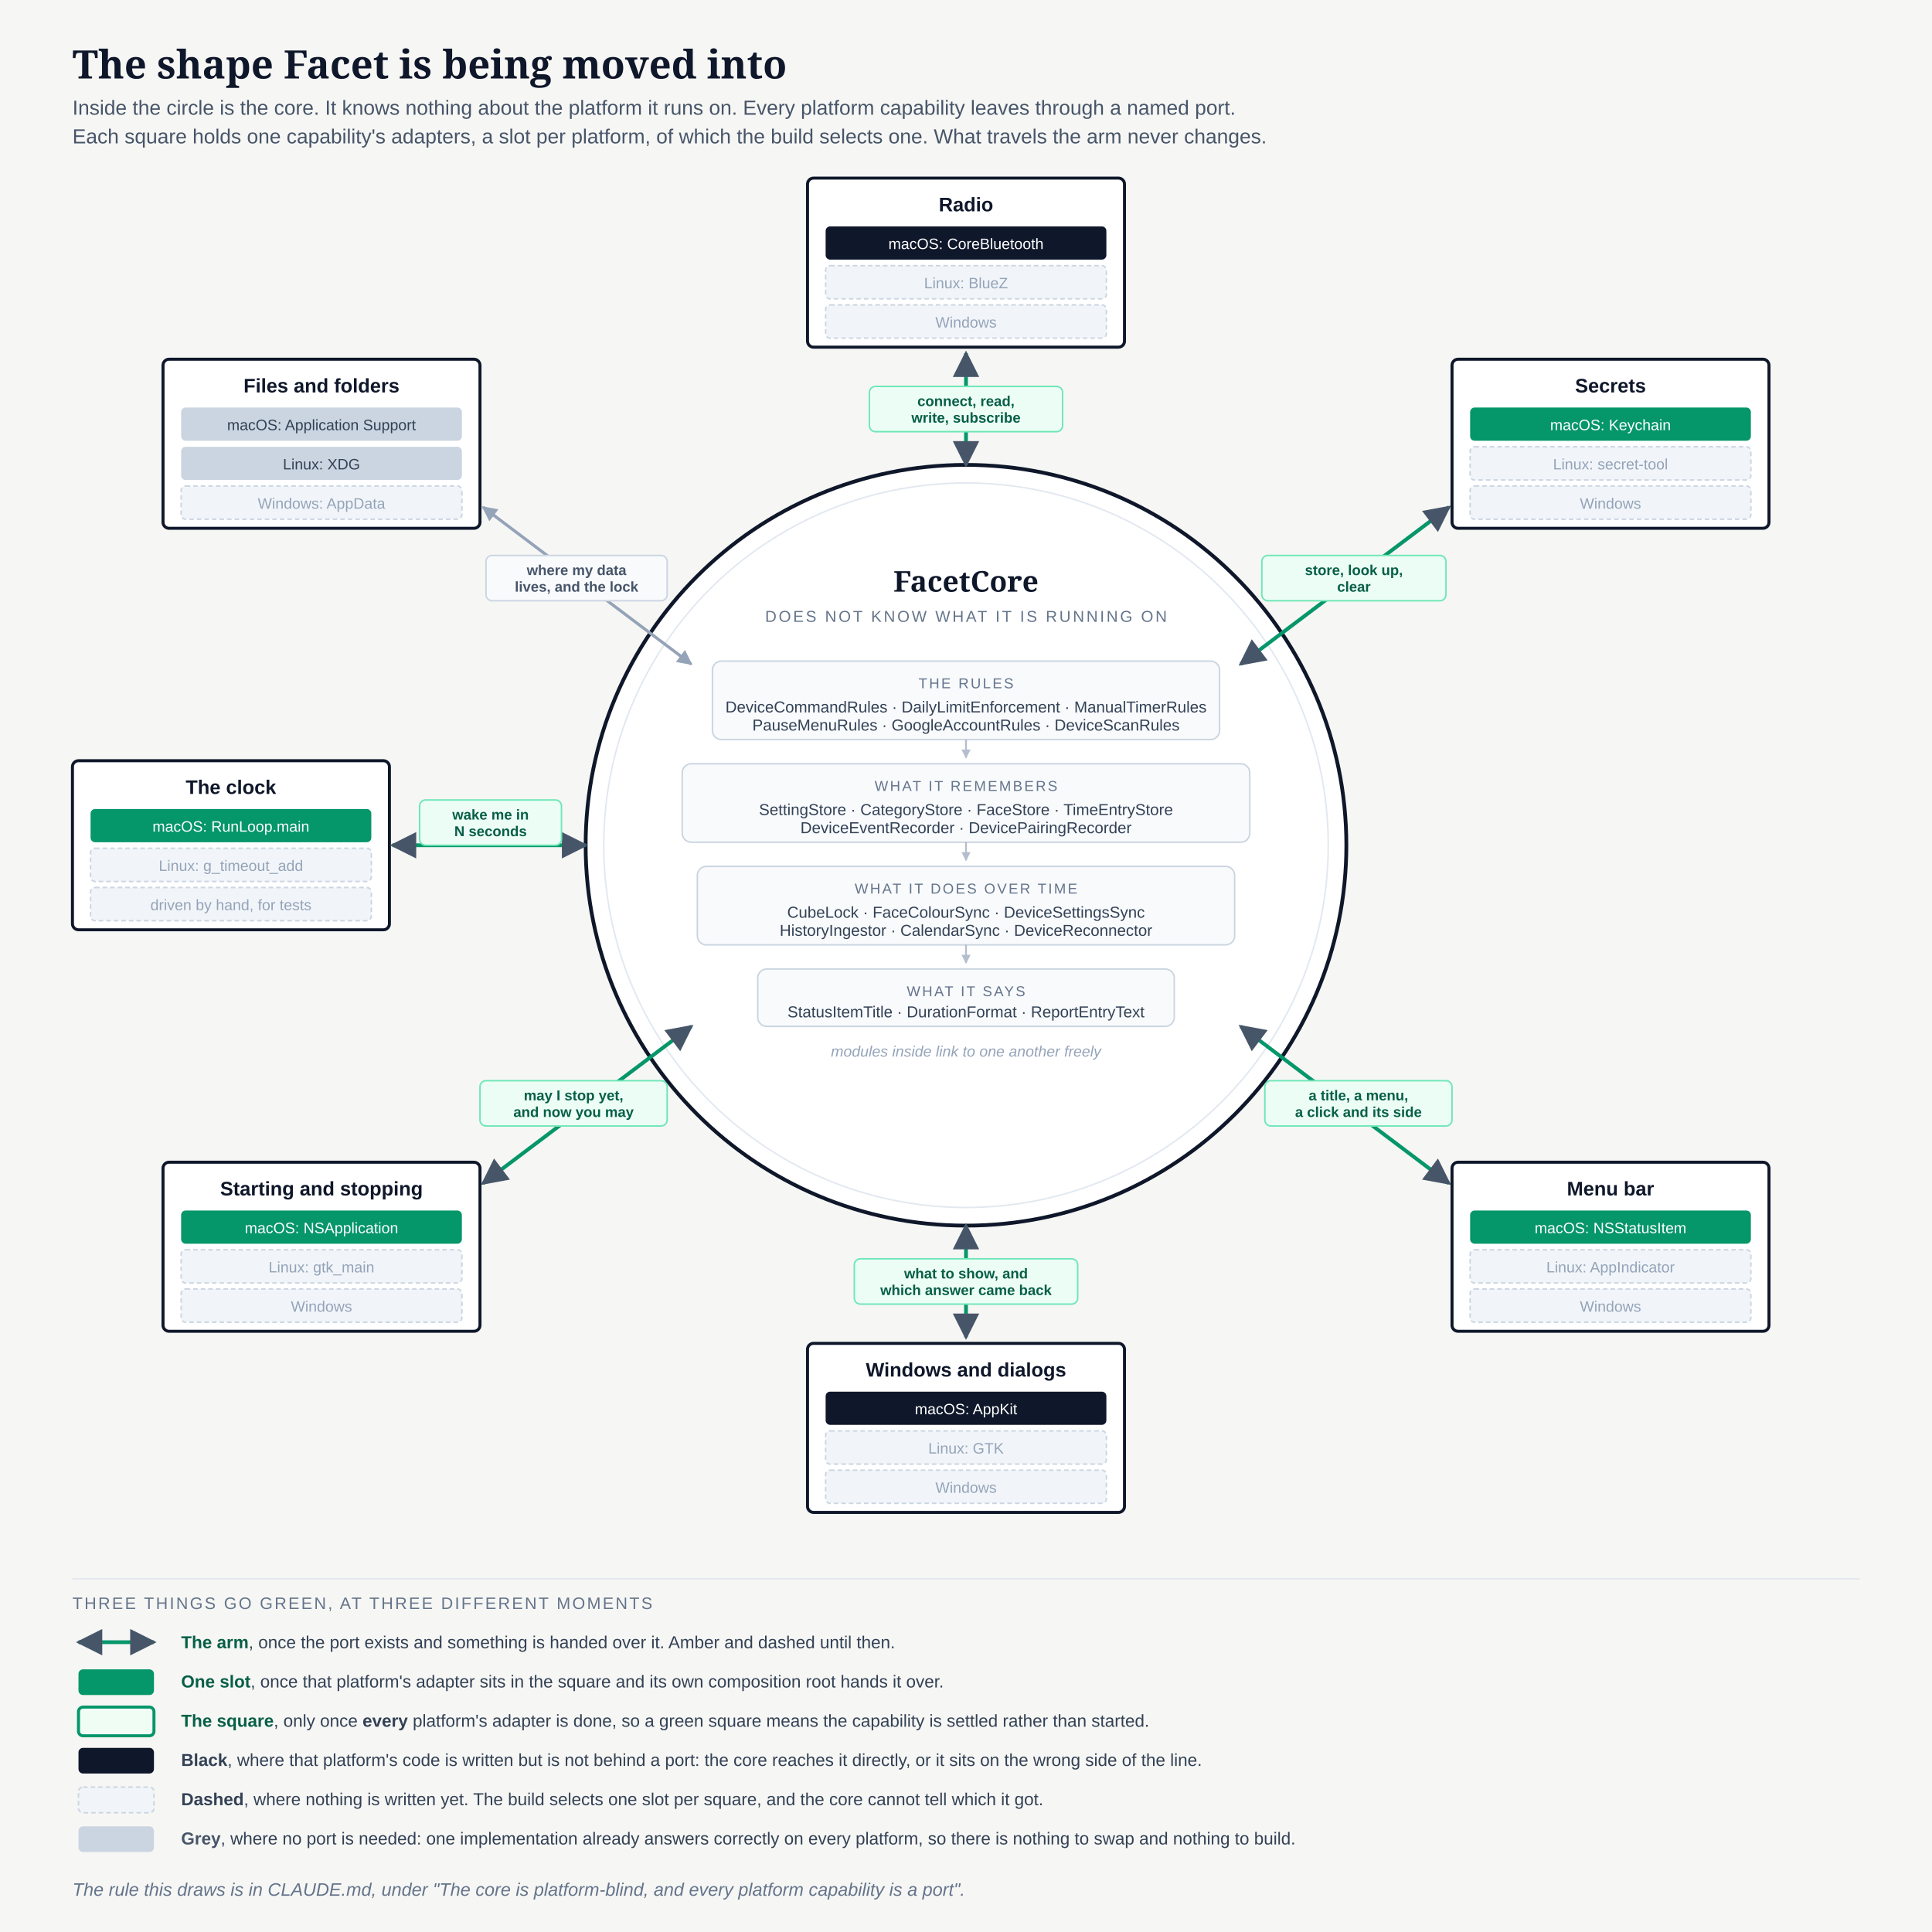
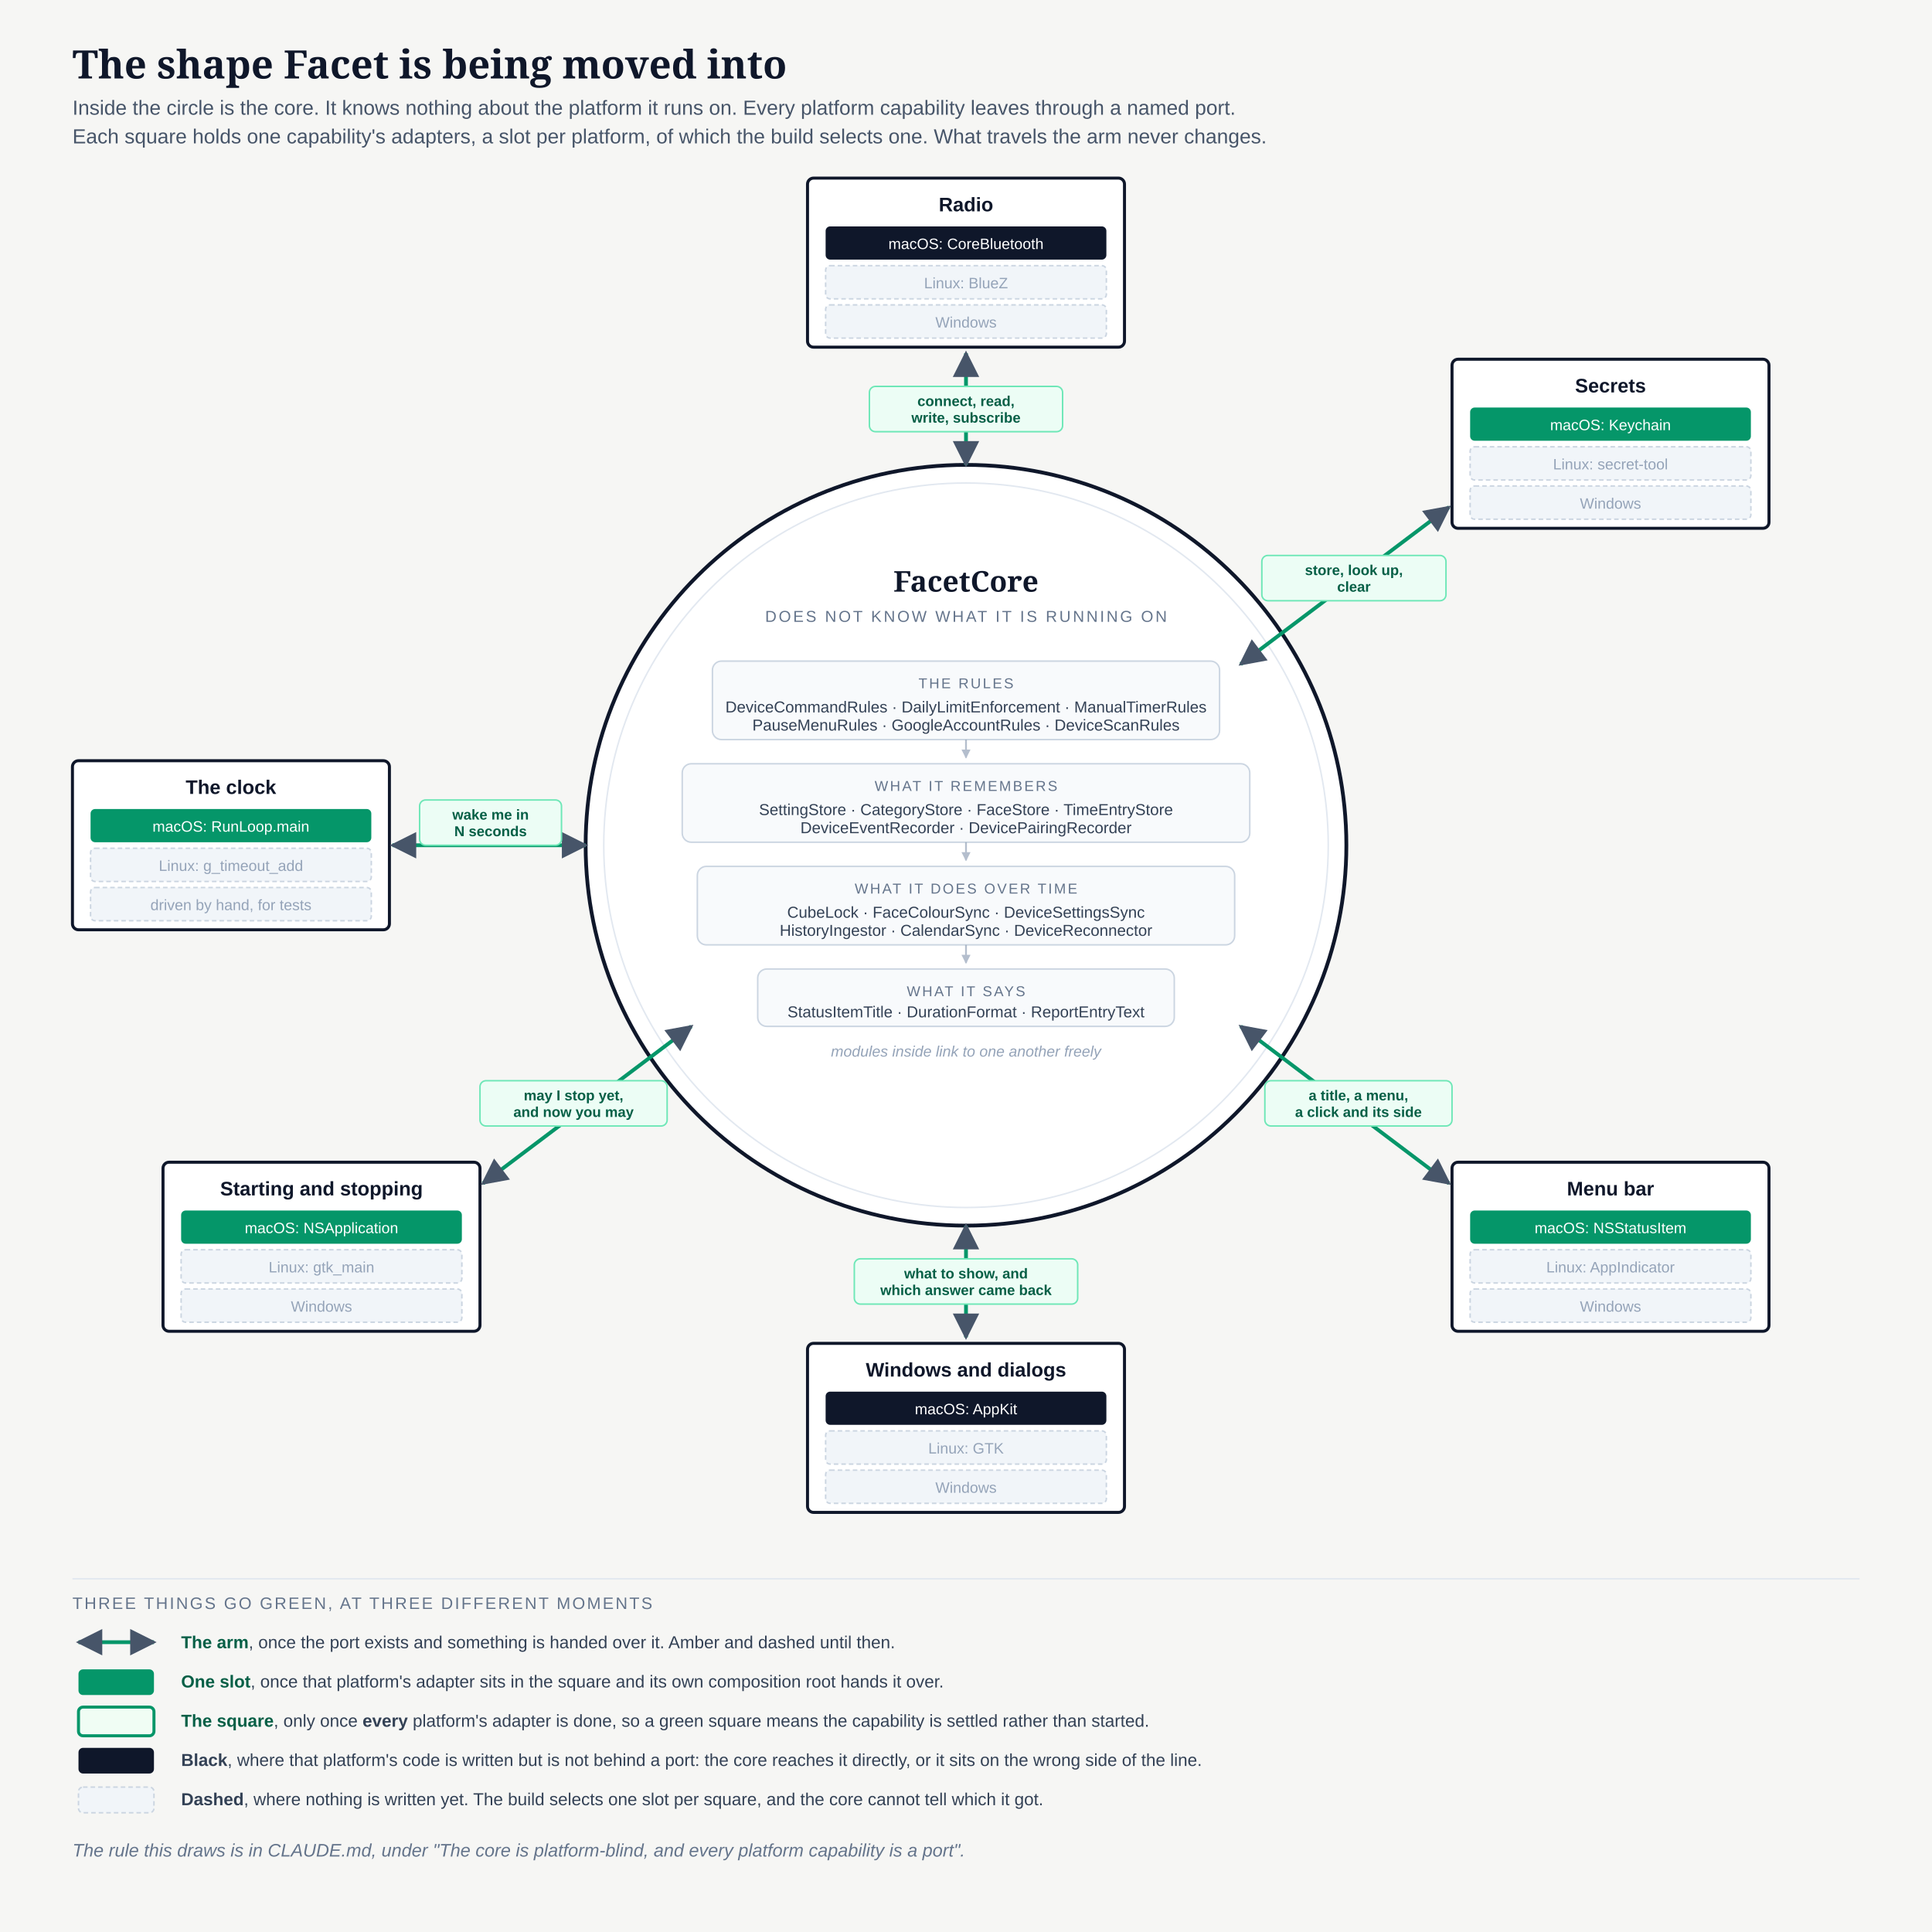
<svg xmlns="http://www.w3.org/2000/svg" viewBox="0 0 1280 1280" width="1280" height="1280" font-family="'IBM Plex Sans','Helvetica Neue',Arial,sans-serif">
  <defs>
    <marker id="arrow" viewBox="0 0 10 10" refX="9" refY="5" markerWidth="7" markerHeight="7" orient="auto-start-reverse">
      <path d="M 0 0 L 10 5 L 0 10 z" fill="#475569" />
    </marker>
    <marker id="arrowMissing" viewBox="0 0 10 10" refX="9" refY="5" markerWidth="7" markerHeight="7" orient="auto-start-reverse">
      <path d="M 0 0 L 10 5 L 0 10 z" fill="#b45309" />
    </marker>
    <marker id="arrowSmall" viewBox="0 0 10 10" refX="9" refY="5" markerWidth="5" markerHeight="5" orient="auto-start-reverse">
      <path d="M 0 0 L 10 5 L 0 10 z" fill="#94a3b8" />
    </marker>
  </defs>
  <rect width="1280" height="1280" fill="#f6f6f4" />
  <text x="48" y="52" font-size="26" font-weight="600" fill="#0f172a" font-family="Newsreader,Georgia,serif">The shape Facet is being moved into</text>
  <text x="48" y="76" font-size="13.5" fill="#475569">Inside the circle is the core. It knows nothing about the platform it runs on. Every platform capability leaves through a named port.</text>
  <text x="48" y="95" font-size="13.5" fill="#475569">Each square holds one capability's adapters, a slot per platform, of which the build selects one. What travels the arm never changes.</text>
  <circle cx="640" cy="560" r="252" fill="#ffffff" stroke="#0f172a" stroke-width="2.5" />
  <circle cx="640" cy="560" r="240" fill="none" stroke="#e2e8f0" stroke-width="1" />
  <text x="640" y="392" text-anchor="middle" font-size="19" font-weight="600" fill="#0f172a" font-family="Newsreader,Georgia,serif">FacetCore</text>
  <text x="640" y="412" text-anchor="middle" font-size="10.5" fill="#64748b" letter-spacing="1.4">DOES NOT KNOW WHAT IT IS RUNNING ON</text>
  <g font-size="11" fill="#334155" text-anchor="middle">
    <rect x="472" y="438" width="336" height="52" rx="6" fill="#f8fafc" stroke="#cbd5e1" />
    <text x="640" y="456" font-size="9.5" fill="#64748b" letter-spacing="1.2">THE RULES</text>
    <text x="640" y="472" font-size="10.5">DeviceCommandRules · DailyLimitEnforcement · ManualTimerRules</text>
    <text x="640" y="484" font-size="10.5">PauseMenuRules · GoogleAccountRules · DeviceScanRules</text>
    <rect x="452" y="506" width="376" height="52" rx="6" fill="#f8fafc" stroke="#cbd5e1" />
    <text x="640" y="524" font-size="9.5" fill="#64748b" letter-spacing="1.2">WHAT IT REMEMBERS</text>
    <text x="640" y="540" font-size="10.5">SettingStore · CategoryStore · FaceStore · TimeEntryStore</text>
    <text x="640" y="552" font-size="10.5">DeviceEventRecorder · DevicePairingRecorder</text>
    <rect x="462" y="574" width="356" height="52" rx="6" fill="#f8fafc" stroke="#cbd5e1" />
    <text x="640" y="592" font-size="9.5" fill="#64748b" letter-spacing="1.2">WHAT IT DOES OVER TIME</text>
    <text x="640" y="608" font-size="10.5">CubeLock · FaceColourSync · DeviceSettingsSync</text>
    <text x="640" y="620" font-size="10.5">HistoryIngestor · CalendarSync · DeviceReconnector</text>
    <rect x="502" y="642" width="276" height="38" rx="6" fill="#f8fafc" stroke="#cbd5e1" />
    <text x="640" y="660" font-size="9.5" fill="#64748b" letter-spacing="1.2">WHAT IT SAYS</text>
    <text x="640" y="674" font-size="10.5">StatusItemTitle · DurationFormat · ReportEntryText</text>
  </g>
  <g stroke="#94a3b8" stroke-width="1.2" marker-end="url(#arrowSmall)" opacity="0.7">
    <line x1="640" y1="490" x2="640" y2="502" />
    <line x1="640" y1="558" x2="640" y2="570" />
    <line x1="640" y1="626" x2="640" y2="638" />
  </g>
  <text x="640" y="700" text-anchor="middle" font-size="10" fill="#94a3b8" font-style="italic">modules inside link to one another freely</text>
  <g>
    <rect x="535" y="118" width="210" height="112" rx="4" fill="#ffffff" stroke="#0f172a" stroke-width="2" />
    <text x="640" y="140" text-anchor="middle" font-size="13" font-weight="600" fill="#0f172a">Radio</text>
    <rect x="547" y="150" width="186" height="22" rx="3" fill="#0f172a" />
    <text x="640" y="165" text-anchor="middle" font-size="10" fill="#ffffff">macOS: CoreBluetooth</text>
    <rect x="547" y="176" width="186" height="22" rx="3" fill="#f1f5f9" stroke="#cbd5e1" stroke-dasharray="3 2" />
    <text x="640" y="191" text-anchor="middle" font-size="10" fill="#94a3b8">Linux: BlueZ</text>
    <rect x="547" y="202" width="186" height="22" rx="3" fill="#f1f5f9" stroke="#cbd5e1" stroke-dasharray="3 2" />
    <text x="640" y="217" text-anchor="middle" font-size="10" fill="#94a3b8">Windows</text>
  </g>
  <line x1="640" y1="308" x2="640" y2="234" stroke="#059669" stroke-width="2.5" marker-end="url(#arrow)" marker-start="url(#arrow)" />
  <rect x="576" y="256" width="128" height="30" rx="4" fill="#ecfdf5" stroke="#6ee7b7" />
  <text x="640" y="269" text-anchor="middle" font-size="9.5" fill="#065f46" font-weight="600">connect, read,</text>
  <text x="640" y="280" text-anchor="middle" font-size="9.5" fill="#065f46" font-weight="600">write, subscribe</text>
  <g>
    <rect x="962" y="238" width="210" height="112" rx="4" fill="#ffffff" stroke="#0f172a" stroke-width="2" />
    <text x="1067" y="260" text-anchor="middle" font-size="13" font-weight="600" fill="#0f172a">Secrets</text>
    <rect x="974" y="270" width="186" height="22" rx="3" fill="#059669" />
    <text x="1067" y="285" text-anchor="middle" font-size="10" fill="#ffffff">macOS: Keychain</text>
    <rect x="974" y="296" width="186" height="22" rx="3" fill="#f1f5f9" stroke="#cbd5e1" stroke-dasharray="3 2" />
    <text x="1067" y="311" text-anchor="middle" font-size="10" fill="#94a3b8">Linux: secret-tool</text>
    <rect x="974" y="322" width="186" height="22" rx="3" fill="#f1f5f9" stroke="#cbd5e1" stroke-dasharray="3 2" />
    <text x="1067" y="337" text-anchor="middle" font-size="10" fill="#94a3b8">Windows</text>
  </g>
  <line x1="822" y1="440" x2="960" y2="336" stroke="#059669" stroke-width="2.5" marker-end="url(#arrow)" marker-start="url(#arrow)" />
  <rect x="836" y="368" width="122" height="30" rx="4" fill="#ecfdf5" stroke="#6ee7b7" />
  <text x="897" y="381" text-anchor="middle" font-size="9.5" fill="#065f46" font-weight="600">store, look up,</text>
  <text x="897" y="392" text-anchor="middle" font-size="9.5" fill="#065f46" font-weight="600">clear</text>
  <g>
    <rect x="962" y="770" width="210" height="112" rx="4" fill="#ffffff" stroke="#0f172a" stroke-width="2" />
    <text x="1067" y="792" text-anchor="middle" font-size="13" font-weight="600" fill="#0f172a">Menu bar</text>
    <rect x="974" y="802" width="186" height="22" rx="3" fill="#059669" />
    <text x="1067" y="817" text-anchor="middle" font-size="10" fill="#ffffff">macOS: NSStatusItem</text>
    <rect x="974" y="828" width="186" height="22" rx="3" fill="#f1f5f9" stroke="#cbd5e1" stroke-dasharray="3 2" />
    <text x="1067" y="843" text-anchor="middle" font-size="10" fill="#94a3b8">Linux: AppIndicator</text>
    <rect x="974" y="854" width="186" height="22" rx="3" fill="#f1f5f9" stroke="#cbd5e1" stroke-dasharray="3 2" />
    <text x="1067" y="869" text-anchor="middle" font-size="10" fill="#94a3b8">Windows</text>
  </g>
  <line x1="822" y1="680" x2="960" y2="784" stroke="#059669" stroke-width="2.5" marker-end="url(#arrow)" marker-start="url(#arrow)" />
  <rect x="838" y="716" width="124" height="30" rx="4" fill="#ecfdf5" stroke="#6ee7b7" />
  <text x="900" y="729" text-anchor="middle" font-size="9.5" fill="#065f46" font-weight="600">a title, a menu,</text>
  <text x="900" y="740" text-anchor="middle" font-size="9.5" fill="#065f46" font-weight="600">a click and its side</text>
  <g>
    <rect x="535" y="890" width="210" height="112" rx="4" fill="#ffffff" stroke="#0f172a" stroke-width="2" />
    <text x="640" y="912" text-anchor="middle" font-size="13" font-weight="600" fill="#0f172a">Windows and dialogs</text>
    <rect x="547" y="922" width="186" height="22" rx="3" fill="#0f172a" />
    <text x="640" y="937" text-anchor="middle" font-size="10" fill="#ffffff">macOS: AppKit</text>
    <rect x="547" y="948" width="186" height="22" rx="3" fill="#f1f5f9" stroke="#cbd5e1" stroke-dasharray="3 2" />
    <text x="640" y="963" text-anchor="middle" font-size="10" fill="#94a3b8">Linux: GTK</text>
    <rect x="547" y="974" width="186" height="22" rx="3" fill="#f1f5f9" stroke="#cbd5e1" stroke-dasharray="3 2" />
    <text x="640" y="989" text-anchor="middle" font-size="10" fill="#94a3b8">Windows</text>
  </g>
  <line x1="640" y1="812" x2="640" y2="886" stroke="#059669" stroke-width="2.5" marker-end="url(#arrow)" marker-start="url(#arrow)" />
  <rect x="566" y="834" width="148" height="30" rx="4" fill="#ecfdf5" stroke="#6ee7b7" />
  <text x="640" y="847" text-anchor="middle" font-size="9.5" fill="#065f46" font-weight="600">what to show, and</text>
  <text x="640" y="858" text-anchor="middle" font-size="9.5" fill="#065f46" font-weight="600">which answer came back</text>
  <g>
    <rect x="108" y="770" width="210" height="112" rx="4" fill="#ffffff" stroke="#0f172a" stroke-width="2" />
    <text x="213" y="792" text-anchor="middle" font-size="13" font-weight="600" fill="#0f172a">Starting and stopping</text>
    <rect x="120" y="802" width="186" height="22" rx="3" fill="#059669" />
    <text x="213" y="817" text-anchor="middle" font-size="10" fill="#ffffff">macOS: NSApplication</text>
    <rect x="120" y="828" width="186" height="22" rx="3" fill="#f1f5f9" stroke="#cbd5e1" stroke-dasharray="3 2" />
    <text x="213" y="843" text-anchor="middle" font-size="10" fill="#94a3b8">Linux: gtk_main</text>
    <rect x="120" y="854" width="186" height="22" rx="3" fill="#f1f5f9" stroke="#cbd5e1" stroke-dasharray="3 2" />
    <text x="213" y="869" text-anchor="middle" font-size="10" fill="#94a3b8">Windows</text>
  </g>
  <line x1="458" y1="680" x2="320" y2="784" stroke="#059669" stroke-width="2.5" marker-end="url(#arrow)" marker-start="url(#arrow)" />
  <rect x="318" y="716" width="124" height="30" rx="4" fill="#ecfdf5" stroke="#6ee7b7" />
  <text x="380" y="729" text-anchor="middle" font-size="9.5" fill="#065f46" font-weight="600">may I stop yet,</text>
  <text x="380" y="740" text-anchor="middle" font-size="9.5" fill="#065f46" font-weight="600">and now you may</text>
  <g>
    <rect x="48" y="504" width="210" height="112" rx="4" fill="#ffffff" stroke="#0f172a" stroke-width="2" />
    <text x="153" y="526" text-anchor="middle" font-size="13" font-weight="600" fill="#0f172a">The clock</text>
    <rect x="60" y="536" width="186" height="22" rx="3" fill="#059669" />
    <text x="153" y="551" text-anchor="middle" font-size="10" fill="#ffffff">macOS: RunLoop.main</text>
    <rect x="60" y="562" width="186" height="22" rx="3" fill="#f1f5f9" stroke="#cbd5e1" stroke-dasharray="3 2" />
    <text x="153" y="577" text-anchor="middle" font-size="10" fill="#94a3b8">Linux: g_timeout_add</text>
    <rect x="60" y="588" width="186" height="22" rx="3" fill="#f1f5f9" stroke="#cbd5e1" stroke-dasharray="3 2" />
    <text x="153" y="603" text-anchor="middle" font-size="10" fill="#94a3b8">driven by hand, for tests</text>
  </g>
  <line x1="388" y1="560" x2="260" y2="560" stroke="#059669" stroke-width="2.5" marker-end="url(#arrow)" marker-start="url(#arrow)" />
  <rect x="278" y="530" width="94" height="30" rx="4" fill="#ecfdf5" stroke="#6ee7b7" />
  <text x="325" y="543" text-anchor="middle" font-size="9.5" fill="#065f46" font-weight="600">wake me in</text>
  <text x="325" y="554" text-anchor="middle" font-size="9.5" fill="#065f46" font-weight="600">N seconds</text>
-   <g>
-     <rect x="108" y="238" width="210" height="112" rx="4" fill="#ffffff" stroke="#0f172a" stroke-width="2" />
-     <text x="213" y="260" text-anchor="middle" font-size="13" font-weight="600" fill="#0f172a">Files and folders</text>
-     <rect x="120" y="270" width="186" height="22" rx="3" fill="#cbd5e1" />
-     <text x="213" y="285" text-anchor="middle" font-size="10" fill="#334155">macOS: Application Support</text>
-     <rect x="120" y="296" width="186" height="22" rx="3" fill="#cbd5e1" />
-     <text x="213" y="311" text-anchor="middle" font-size="10" fill="#334155">Linux: XDG</text>
-     <rect x="120" y="322" width="186" height="22" rx="3" fill="#f1f5f9" stroke="#cbd5e1" stroke-dasharray="3 2" />
-     <text x="213" y="337" text-anchor="middle" font-size="10" fill="#94a3b8">Windows: AppData</text>
-   </g>
-   <line x1="458" y1="440" x2="320" y2="336" stroke="#94a3b8" stroke-width="2" marker-end="url(#arrowSmall)" marker-start="url(#arrowSmall)" />
-   <rect x="322" y="368" width="120" height="30" rx="4" fill="#f8fafc" stroke="#cbd5e1" />
-   <text x="382" y="381" text-anchor="middle" font-size="9.5" fill="#475569" font-weight="600">where my data</text>
-   <text x="382" y="392" text-anchor="middle" font-size="9.5" fill="#475569" font-weight="600">lives, and the lock</text>
  <line x1="48" y1="1046" x2="1232" y2="1046" stroke="#e2e8f0" stroke-width="1" />
  <text x="48" y="1066" font-size="11" fill="#64748b" letter-spacing="1.2">THREE THINGS GO GREEN, AT THREE DIFFERENT MOMENTS</text>
  <g font-size="11.5" fill="#334155">
    <line x1="52" y1="1088" x2="102" y2="1088" stroke="#059669" stroke-width="2.5" marker-end="url(#arrow)" marker-start="url(#arrow)" />
    <text x="120" y="1092">
      <tspan font-weight="600" fill="#065f46">The arm</tspan>, once the port exists and something is handed over it. Amber and dashed until then.</text>
    <rect x="52" y="1106" width="50" height="17" rx="3" fill="#059669" />
    <text x="120" y="1118">
      <tspan font-weight="600" fill="#065f46">One slot</tspan>, once that platform's adapter sits in the square and its own composition root hands it over.</text>
    <rect x="52" y="1131" width="50" height="19" rx="3" fill="#f0fdf4" stroke="#059669" stroke-width="2" />
    <text x="120" y="1144">
      <tspan font-weight="600" fill="#065f46">The square</tspan>, only once <tspan font-weight="600">every</tspan> platform's adapter is done, so a green square means the capability is settled rather than started.</text>
    <rect x="52" y="1158" width="50" height="17" rx="3" fill="#0f172a" />
    <text x="120" y="1170">
      <tspan font-weight="600">Black</tspan>, where that platform's code is written but is not behind a port: the core reaches it directly, or it sits on the wrong side of the line.</text>
    <rect x="52" y="1184" width="50" height="17" rx="3" fill="#f1f5f9" stroke="#cbd5e1" stroke-dasharray="3 2" />
    <text x="120" y="1196">
      <tspan font-weight="600">Dashed</tspan>, where nothing is written yet. The build selects one slot per square, and the core cannot tell which it got.</text>
-     <rect x="52" y="1210" width="50" height="17" rx="3" fill="#cbd5e1" />
-     <text x="120" y="1222">
-       <tspan font-weight="600" fill="#475569">Grey</tspan>, where no port is needed: one implementation already answers correctly on every platform, so there is nothing to swap and nothing to build.</text>
  </g>
-   <text x="48" y="1256" font-size="12" fill="#64748b" font-style="italic">The rule this draws is in CLAUDE.md, under "The core is platform-blind, and every platform capability is a port".</text>
+   <text x="48" y="1230" font-size="12" fill="#64748b" font-style="italic">The rule this draws is in CLAUDE.md, under "The core is platform-blind, and every platform capability is a port".</text>
</svg>
